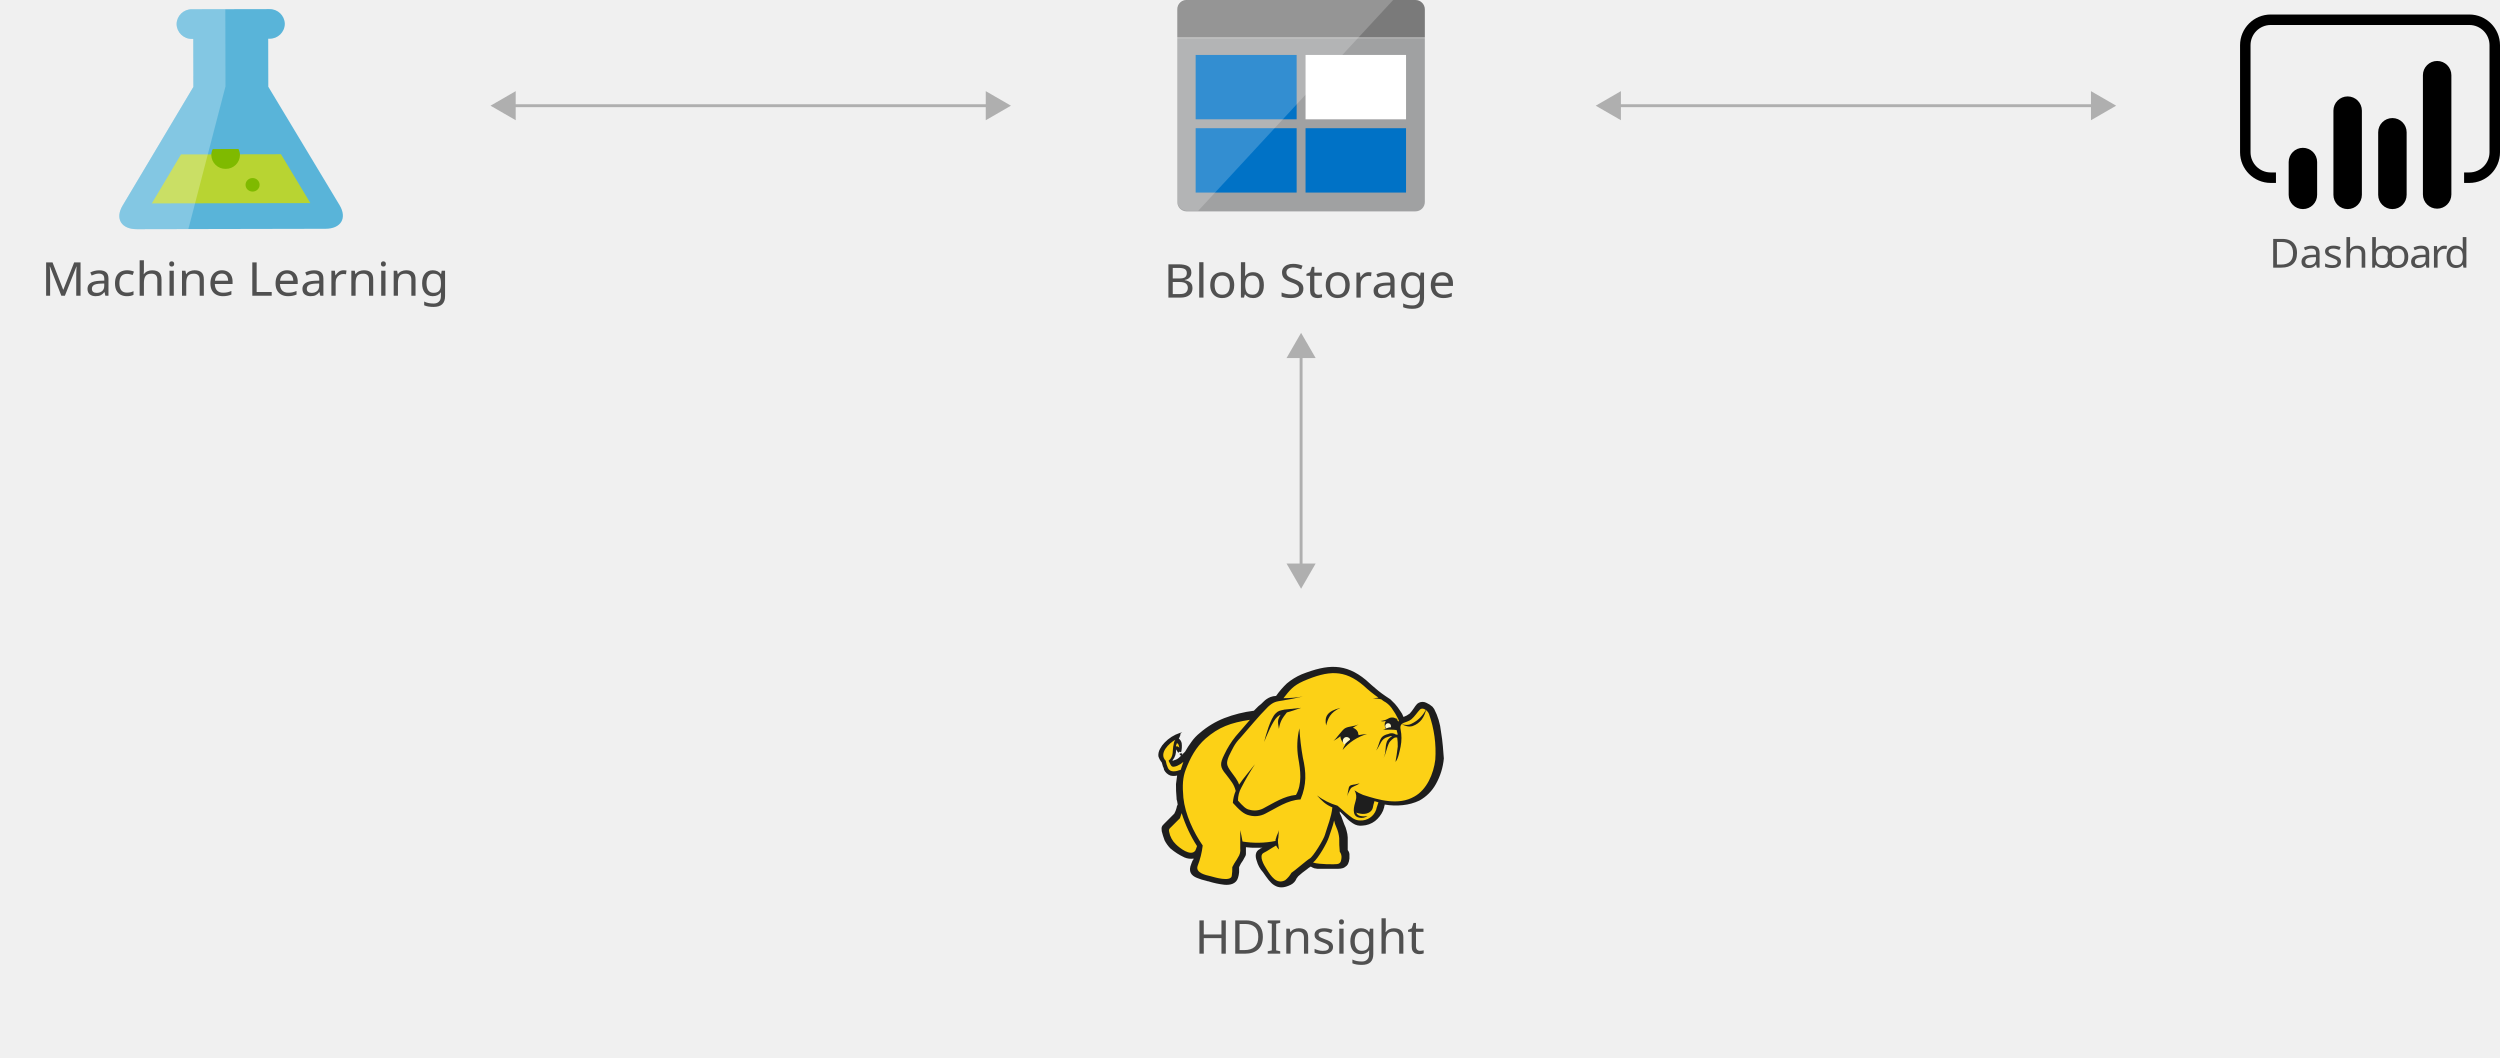
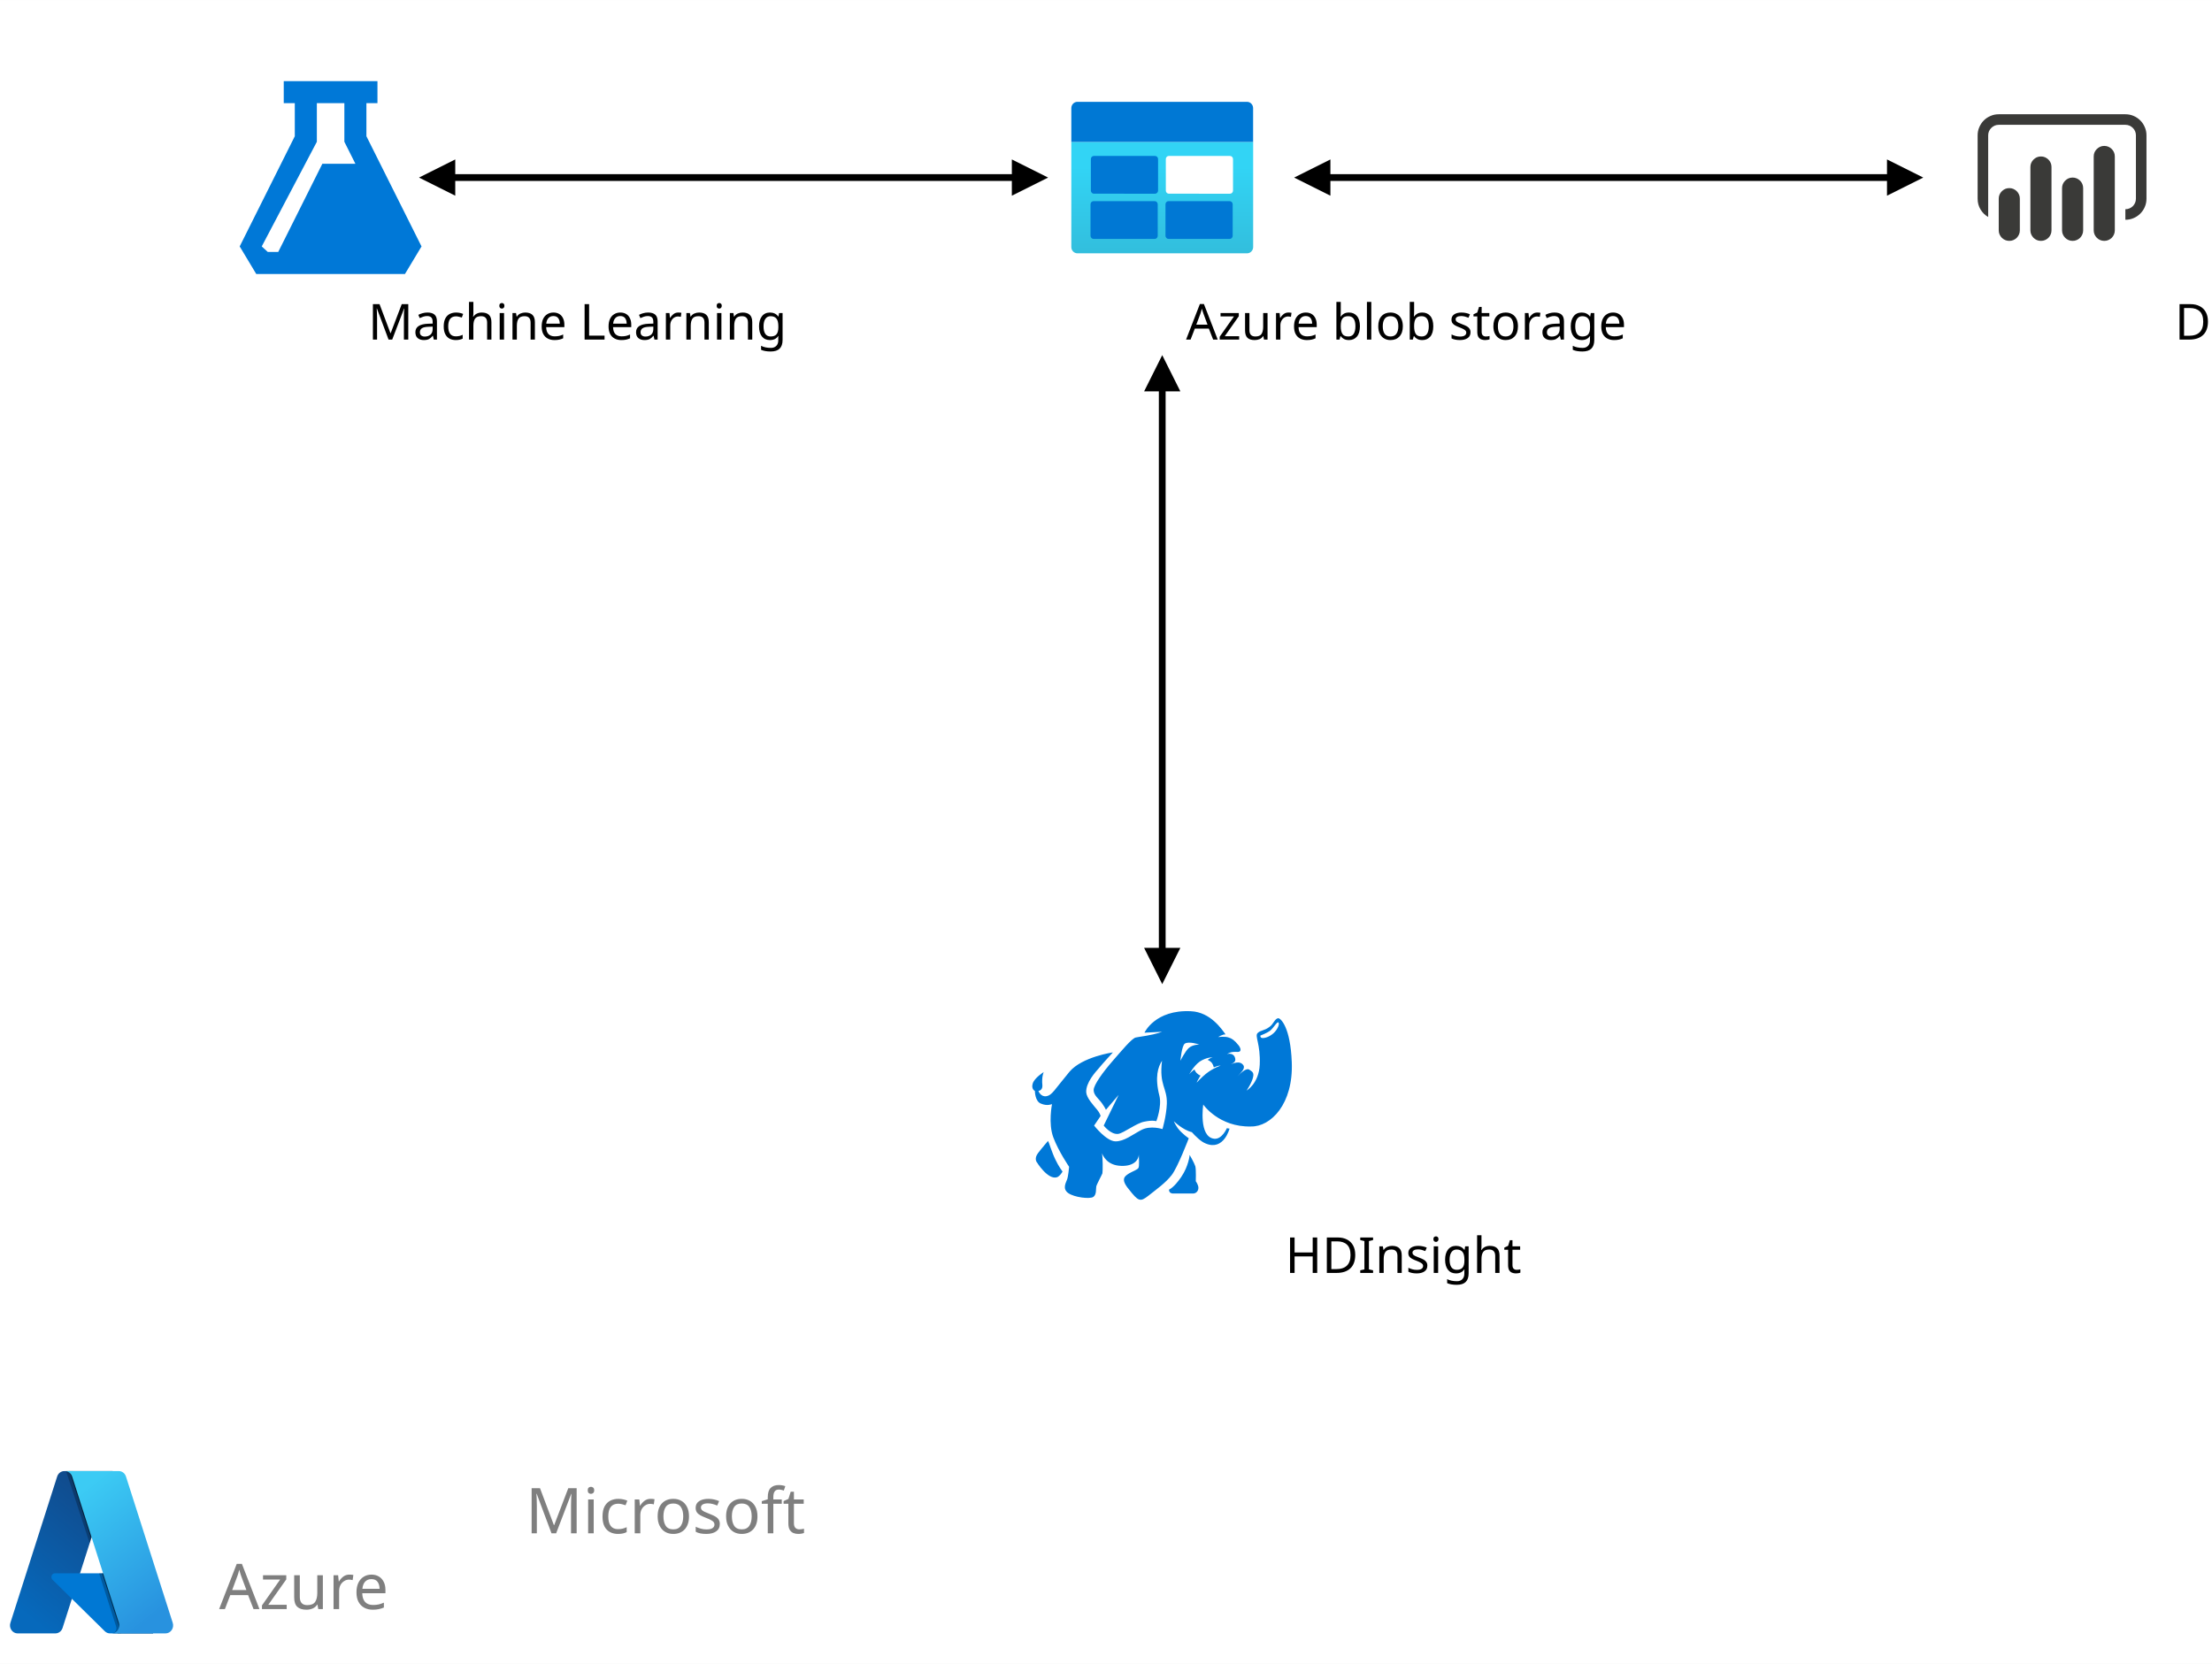
- <svg xmlns="http://www.w3.org/2000/svg" height="389.326" width="920.306" viewBox="0 0 920.306 389.326">
-   <text transform="translate(835.322 98.523) scale(1.036 1)" font-size="14.805" fill="#505050" font-family="SegoeUI, Segoe UI" style="isolation: isolate">Dashb<tspan x="41.279" y="0" letter-spacing="-0.013em">o</tspan>
-     <tspan x="49.758" y="0" letter-spacing="0em">a</tspan>
-     <tspan x="57.292" y="0" letter-spacing="-0.013em">r</tspan>
-     <tspan x="62.244" y="0">d</tspan>
-   </text>
-   <g>
-     <path d="M125,75.511,98.768,31.927,98.731,14.26H99.2a5.563,5.563,0,0,0,5.651-5.469A5.562,5.562,0,0,0,99.18,3.347l-28.521.059a5.563,5.563,0,0,0-5.651,5.469,5.563,5.563,0,0,0,5.674,5.445h.472l.037,17.665L45.14,75.677c-2.858,4.792-.5,8.7,5.23,8.691l69.436-.145C125.539,84.212,127.876,80.291,125,75.511Z" fill="#59b4d9" />
-     <polygon points="66.631 56.849 55.882 74.878 114.253 74.757 103.43 56.773 66.631 56.849" fill="#b8d432" />
-     <path d="M83.072,62.166a5.181,5.181,0,0,0,5.264-5.094,4.9,4.9,0,0,0-.542-2.223l-9.476.02a4.894,4.894,0,0,0-.533,2.225A5.183,5.183,0,0,0,83.072,62.166Z" fill="#7fba00" />
-     <ellipse cx="92.986" cy="68.025" rx="2.588" ry="2.494" transform="matrix(1, -0.002, 0.002, 1, -0.141, 0.194)" fill="#7fba00" />
-     <path d="M45.14,75.677,71.191,31.983l-.037-17.665h-.472a5.563,5.563,0,0,1-5.674-5.445,5.561,5.561,0,0,1,5.651-5.467l12.29-.026.059,28.439L69.34,84.329l-18.97.04C44.636,84.38,42.282,80.469,45.14,75.677Z" fill="#fff" opacity="0.25" style="isolation: isolate" />
+ <svg xmlns="http://www.w3.org/2000/svg" xmlns:ns1="http://schemas.microsoft.com/visio/2003/SVGExtensions/" xmlns:xlink="http://www.w3.org/1999/xlink" width="6.812in" height="5.125in" viewBox="0 0 490.5 369" xml:space="preserve" color-interpolation-filters="sRGB" class="st17">
+   <ns1:documentProperties ns1:langID="1033" ns1:viewMarkup="false">
+     <ns1:userDefs>
+       <ns1:ud ns1:nameU="msvNoAutoConnect" ns1:val="VT0(1):26" />
+       <ns1:ud ns1:nameU="msvWarnOnPersonalInfo" ns1:val="VT0(1):5" />
+     </ns1:userDefs>
+   </ns1:documentProperties>
+   <style type="text/css">
+ 	
+ 		.st1 {fill:#ffffff;stroke:none;stroke-width:0.25}
+ 		.st2 {fill:#0078d7;stroke:none;stroke-linecap:butt;stroke-width:0.25}
+ 		.st3 {fill:#3a3a38;stroke:none;stroke-linecap:butt;stroke-width:25.5}
+ 		.st4 {fill:none;stroke:none;stroke-width:0.25}
+ 		.st5 {fill:#000000;font-family:Segoe UI;font-size:0.917em}
+ 		.st6 {fill:url(#grad0-18);stroke:none;stroke-linecap:butt;stroke-width:0.75}
+ 		.st7 {fill:#0078d4;stroke:none;stroke-linecap:butt;stroke-width:0.75}
+ 		.st8 {fill:#ffffff;stroke:none;stroke-linecap:butt;stroke-width:0.75}
+ 		.st9 {marker-end:url(#mrkr4-50);marker-start:url(#mrkr4-48);stroke:#000000;stroke-linecap:round;stroke-linejoin:round;stroke-width:1.5}
+ 		.st10 {fill:#000000;fill-opacity:1;stroke:#000000;stroke-opacity:1;stroke-width:0.373}
+ 		.st11 {fill:url(#grad0-71);stroke:none;stroke-linecap:butt;stroke-width:0.75}
+ 		.st12 {fill:#000000;fill-opacity:0.5;stroke:none;stroke-linecap:butt;stroke-width:0.75}
+ 		.st13 {fill:#000000;fill-opacity:0.25;stroke:none;stroke-linecap:butt;stroke-width:0.75}
+ 		.st14 {fill:url(#grad0-87);stroke:none;stroke-linecap:butt;stroke-width:0.75}
+ 		.st15 {fill:#7f7f7f;font-family:Segoe UI Semibold;font-size:1.167em}
+ 		.st16 {font-size:1em}
+ 		.st17 {fill:none;fill-rule:evenodd;font-size:12px;overflow:visible;stroke-linecap:square;stroke-miterlimit:3}
+ 	
+ 	</style>
+   <defs id="Patterns_And_Gradients">
+     <linearGradient id="grad0-18" x1="0" y1="0" x2="1" y2="0" gradientTransform="rotate(-90 0.5 0.5)">
+       <stop offset="0" stop-color="#32bedd" stop-opacity="1" />
+       <stop offset="0.775" stop-color="#32d4f5" stop-opacity="1" />
+     </linearGradient>
+     <linearGradient id="grad0-71" x1="0" y1="0" x2="1" y2="0" gradientTransform="rotate(116.9596 0.5 0.5)">
+       <stop offset="0" stop-color="#114a8b" stop-opacity="1" />
+       <stop offset="1" stop-color="#0669bc" stop-opacity="1" />
+     </linearGradient>
+     <linearGradient id="grad0-87" x1="0" y1="0" x2="1" y2="0" gradientTransform="rotate(61.84908 0.5 0.5)">
+       <stop offset="0" stop-color="#3ccbf4" stop-opacity="1" />
+       <stop offset="1" stop-color="#2892df" stop-opacity="1" />
+     </linearGradient>
+   </defs>
+   <defs id="Markers">
+     <g id="lend4">
+       <path d="M 2 1 L 0 0 L 2 -1 L 2 1 " style="stroke:none" />
+     </g>
+     <marker id="mrkr4-48" class="st10" ns1:arrowType="4" ns1:arrowSize="2" ns1:setback="5.12" refX="5.12" orient="auto" markerUnits="strokeWidth" overflow="visible">
+       <use xlink:href="#lend4" transform="scale(2.68) " />
+     </marker>
+     <marker id="mrkr4-50" class="st10" ns1:arrowType="4" ns1:arrowSize="2" ns1:setback="5.36" refX="-5.36" orient="auto" markerUnits="strokeWidth" overflow="visible">
+       <use xlink:href="#lend4" transform="scale(-2.68,-2.68) " />
+     </marker>
+   </defs>
+   <g ns1:mID="12" ns1:index="1" ns1:groupContext="backgroundPage">
+     <ns1:userDefs>
+       <ns1:ud ns1:nameU="msvThemeOrder" ns1:val="VT0(0):26" />
+       <ns1:ud ns1:nameU="msvVisioCreated" ns1:prompt="" ns1:val="VT0(0):26" />
+     </ns1:userDefs>
+     <ns1:pageProperties width="6.812" height="5.125" ns1:drawingScale="1" ns1:pageScale="1" ns1:drawingUnits="19" ns1:shadowOffsetX="9" ns1:shadowOffsetY="-9" />
+     <g id="shape1000-1" ns1:mID="1000" ns1:groupContext="shape">
+       <ns1:userDefs>
+         <ns1:ud ns1:nameU="Background" ns1:val="VT0(0):26" />
+         <ns1:ud ns1:nameU="visVersion" ns1:val="VT0(15):26" />
+         <ns1:ud ns1:nameU="msvShapeCategories" ns1:prompt="" ns1:val="VT4(DoNotContain)" />
+         <ns1:ud ns1:nameU="msvVisioCreated" ns1:prompt="" ns1:val="VT0(0):26" />
+       </ns1:userDefs>
+       <rect x="0" y="0" width="490.5" height="369" class="st1" />
+     </g>
  </g>
-   <text transform="translate(15.244 108.862) scale(1.036 1)" font-size="17.174" fill="#505050" font-family="SegoeUI, Segoe UI">Machine Learning</text>
-   <text transform="translate(439.803 351.076) scale(1.036 1)" font-size="17.174" fill="#505050" font-family="SegoeUI, Segoe UI">HDInsight</text>
-   <g>
-     <line x1="478.962" y1="130.236" x2="478.962" y2="209.02" fill="none" stroke="#afafaf" stroke-miterlimit="10" stroke-width="1.074" />
-     <polygon points="473.606 131.803 478.962 122.527 484.319 131.803 473.606 131.803" fill="#afafaf" />
-     <polygon points="473.606 207.453 478.962 216.73 484.319 207.453 473.606 207.453" fill="#afafaf" />
+   <g ns1:mID="8" ns1:index="2" ns1:groupContext="foregroundPage">
+     <ns1:userDefs>
+       <ns1:ud ns1:nameU="msvThemeOrder" ns1:val="VT0(0):26" />
+       <ns1:ud ns1:nameU="visNavType" ns1:val="VT0(1):26" />
+     </ns1:userDefs>
+     <ns1:pageProperties ns1:drawingScale="1" ns1:pageScale="1" ns1:drawingUnits="19" ns1:shadowOffsetX="9" ns1:shadowOffsetY="-9" />
+     <g id="shape1016-3" ns1:mID="1016" ns1:groupContext="shape" transform="translate(53.15,-308.25)">
+       <ns1:userDefs>
+         <ns1:ud ns1:nameU="visNavOrder" ns1:val="VT0(5000):26" />
+       </ns1:userDefs>
+       <path d="M28.1 338.45 L28.1 331.12 L30.55 331.12 L30.55 326.24 L9.77 326.24 L9.77 331.12 L12.22 331.12 L12.22 338.45        L0 362.89 L3.67 369 L36.65 369 L40.32 362.89 L28.1 338.45 L28.1 338.45 ZM18.33 344.56 L8.55 364.11 L6.22        364.11 L4.89 362.89 L17.11 339.68 L17.11 331.12 L23.21 331.12 L23.21 339.68 L25.66 344.56 L18.33 344.56        L18.33 344.56 L18.33 344.56 Z" class="st2" />
+     </g>
+     <g id="group1061-5" transform="translate(438.53,-315.592)" ns1:mID="1061" ns1:groupContext="group">
+       <ns1:userDefs>
+         <ns1:ud ns1:nameU="visNavOrder" ns1:val="VT0(9000):26" />
+       </ns1:userDefs>
+       <g id="shape1062-6" ns1:mID="1062" ns1:groupContext="shape">
+         <path d="M14.04 350.28 C14.37 350.28 14.67 350.34 14.95 350.46 C15.23 350.58 15.48 350.76 15.7 350.97 C15.91 351.18         16.08 351.43 16.2 351.71 C16.32 351.99 16.38 352.29 16.38 352.62 L16.38 366.66 C16.38 366.99 16.32 367.29         16.2 367.57 C16.08 367.85 15.91 368.1 15.7 368.32 C15.48 368.53 15.23 368.7 14.95 368.82 C14.67 368.94         14.37 369 14.04 369 C13.71 369 13.41 368.94 13.13 368.82 C12.85 368.7 12.6 368.53 12.39 368.32 C12.18         368.1 12 367.85 11.88 367.57 C11.76 367.29 11.7 366.99 11.7 366.66 L11.7 352.62 C11.7 352.29 11.76 351.99         11.88 351.71 C12 351.43 12.18 351.18 12.39 350.97 C12.6 350.76 12.85 350.58 13.13 350.46 C13.41 350.34         13.71 350.28 14.04 350.28 ZM21.06 354.96 C21.39 354.96 21.69 355.02 21.97 355.14 C22.25 355.26 22.5         355.44 22.72 355.65 C22.93 355.86 23.1 356.11 23.22 356.39 C23.34 356.67 23.4 356.97 23.4 357.3 L23.4         366.66 C23.4 366.99 23.34 367.29 23.22 367.57 C23.1 367.85 22.93 368.1 22.72 368.32 C22.5 368.53 22.25         368.7 21.97 368.82 C21.69 368.94 21.39 369 21.06 369 C20.73 369 20.43 368.94 20.15 368.82 C19.87 368.7         19.62 368.53 19.41 368.32 C19.2 368.1 19.02 367.85 18.9 367.57 C18.78 367.29 18.72 366.99 18.72 366.66         L18.72 357.3 C18.72 356.97 18.78 356.67 18.9 356.39 C19.02 356.11 19.2 355.86 19.41 355.65 C19.62 355.44         19.87 355.26 20.15 355.14 C20.43 355.02 20.73 354.96 21.06 354.96 ZM7.02 357.3 C7.35 357.3 7.65 357.36         7.93 357.48 C8.21 357.6 8.46 357.78 8.68 357.99 C8.89 358.2 9.06 358.45 9.18 358.73 C9.3 359.01 9.36         359.31 9.36 359.64 L9.36 366.66 C9.36 366.99 9.3 367.29 9.18 367.57 C9.06 367.85 8.89 368.1 8.68 368.32         C8.46 368.53 8.21 368.7 7.93 368.82 C7.65 368.94 7.35 369 7.02 369 C6.69 369 6.39 368.94 6.11 368.82         C5.83 368.7 5.58 368.53 5.37 368.32 C5.16 368.1 4.98 367.85 4.86 367.57 C4.74 367.29 4.68 366.99 4.68         366.66 L4.68 359.64 C4.68 359.31 4.74 359.01 4.86 358.73 C4.98 358.45 5.16 358.2 5.37 357.99 C5.58 357.78         5.83 357.6 6.11 357.48 C6.39 357.36 6.69 357.3 7.02 357.3 ZM28.08 347.94 C28.41 347.94 28.71 348 28.99         348.12 C29.27 348.24 29.52 348.42 29.74 348.63 C29.95 348.84 30.12 349.09 30.24 349.37 C30.36 349.65         30.42 349.95 30.42 350.28 L30.42 366.66 C30.42 366.99 30.36 367.29 30.24 367.57 C30.12 367.85 29.95         368.1 29.74 368.32 C29.52 368.53 29.27 368.7 28.99 368.82 C28.71 368.94 28.41 369 28.08 369 C27.75 369         27.45 368.94 27.17 368.82 C26.89 368.7 26.64 368.53 26.43 368.32 C26.22 368.1 26.04 367.85 25.92 367.57         C25.8 367.29 25.74 366.99 25.74 366.66 L25.74 350.28 C25.74 349.95 25.8 349.65 25.92 349.37 C26.04 349.09         26.22 348.84 26.43 348.63 C26.64 348.42 26.89 348.24 27.17 348.12 C27.45 348 27.75 347.94 28.08 347.94         ZM32.76 340.92 C33.41 340.92 34.02 341.04 34.59 341.29 C35.15 341.53 35.64 341.86 36.07 342.29 C36.5         342.72 36.83 343.22 37.07 343.79 C37.32 344.35 37.44 344.95 37.44 345.6 L37.44 359.64 C37.44 360.29         37.32 360.9 37.07 361.47 C36.83 362.03 36.5 362.52 36.07 362.95 C35.64 363.38 35.15 363.71 34.59 363.95         C34.02 364.2 33.41 364.32 32.76 364.32 L32.76 361.98 C33.09 361.98 33.39 361.92 33.67 361.8 C33.95 361.68         34.2 361.51 34.42 361.3 C34.63 361.08 34.8 360.83 34.92 360.55 C35.04 360.27 35.1 359.97 35.1 359.64         L35.1 345.6 C35.1 345.27 35.04 344.97 34.92 344.69 C34.8 344.41 34.63 344.16 34.42 343.95 C34.2 343.74         33.95 343.56 33.67 343.44 C33.39 343.32 33.09 343.26 32.76 343.26 L4.68 343.26 C4.35 343.26 4.05 343.32         3.77 343.44 C3.49 343.56 3.24 343.74 3.03 343.95 C2.82 344.16 2.64 344.41 2.52 344.69 C2.4 344.97 2.34         345.27 2.34 345.6 L2.34 363.7 C1.63 363.3 1.07 362.74 0.64 362.03 C0.21 361.32 0 360.52 0 359.64 L0         345.6 C0 344.95 0.12 344.35 0.37 343.79 C0.61 343.22 0.94 342.72 1.37 342.29 C1.8 341.86 2.3 341.53         2.87 341.29 C3.43 341.04 4.03 340.92 4.68 340.92 L32.76 340.92 Z" class="st3" />
+       </g>
+     </g>
+     <g id="shape1073-8" ns1:mID="1073" ns1:groupContext="shape" transform="translate(18.055,-287)">
+       <ns1:userDefs>
+         <ns1:ud ns1:nameU="visNavOrder" ns1:val="VT0(15000):26" />
+       </ns1:userDefs>
+       <ns1:textBlock ns1:margins="rect(4,4,4,4)" />
+       <ns1:textRect cx="55.255" cy="359" width="110.52" height="20" />
+       <rect x="0" y="349" width="110.51" height="20" class="st4" />
+       <text x="12.07" y="362.3" class="st5" ns1:langID="1033">
+         <ns1:paragraph ns1:horizAlign="1" />
+         <ns1:tabList />Machine Learning</text>
+     </g>
+     <g id="shape1077-11" ns1:mID="1077" ns1:groupContext="shape" transform="translate(419.5,-287)">
+       <ns1:userDefs>
+         <ns1:ud ns1:nameU="visNavOrder" ns1:val="VT0(19000):26" />
+       </ns1:userDefs>
+       <ns1:textBlock ns1:margins="rect(4,4,4,4)" />
+       <ns1:textRect cx="37.75" cy="359" width="75.5" height="20" />
+       <rect x="0" y="349" width="75.5" height="20" class="st4" />
+       <text x="11.24" y="362.3" class="st5" ns1:langID="1033">
+         <ns1:paragraph ns1:horizAlign="1" />
+         <ns1:tabList />Dashboard</text>
+     </g>
+     <g id="group1088-14" transform="translate(237.56,-312.832)" ns1:mID="1088" ns1:groupContext="group">
+       <ns1:userDefs>
+         <ns1:ud ns1:nameU="visNavOrder" ns1:val="VT0(30000):26" />
+       </ns1:userDefs>
+       <g id="shape1089-15" ns1:mID="1089" ns1:groupContext="shape">
+         <ns1:userDefs>
+           <ns1:ud ns1:nameU="msvDisableCustomConnectionPoints" ns1:prompt="" ns1:val="VT0(1):5" />
+         </ns1:userDefs>
+         <path d="M0 344.3 L40.32 344.3 L40.32 367.6 A1.347 1.396 0 0 1 38.97 369 L1.35 369 A1.347 1.396 0 0 1 0 367.6         L0 344.3 Z" class="st6" />
+       </g>
+       <g id="shape1090-19" ns1:mID="1090" ns1:groupContext="shape" transform="translate(0,-24.696)">
+         <ns1:userDefs>
+           <ns1:ud ns1:nameU="msvDisableCustomConnectionPoints" ns1:prompt="" ns1:val="VT0(1):5" />
+         </ns1:userDefs>
+         <path d="M1.35 360.1 L38.97 360.1 A1.347 1.396 0 0 1 40.31 361.49 L40.31 369 L0 369 L0 361.49 A1.347 1.396         0 0 1 1.35 360.1 Z" class="st7" />
+       </g>
+       <g id="shape1091-21" ns1:mID="1091" ns1:groupContext="shape" transform="translate(4.33559,-13.2183)">
+         <ns1:userDefs>
+           <ns1:ud ns1:nameU="msvDisableCustomConnectionPoints" ns1:prompt="" ns1:val="VT0(1):5" />
+         </ns1:userDefs>
+         <path d="M0 368.3 a0.671 0.696 -180 0 0 0.671 0.696 L14.23 369 a0.671 0.696 -180 0 0 0.671 -0.696         L14.9 361.32 a0.671 0.696 -180 0 0 -0.671 -0.696 L0.67 360.62 a0.671 0.696 -180 0         0 -0.671 0.696 L0 368.3 Z" class="st7" />
+       </g>
+       <g id="shape1092-23" ns1:mID="1092" ns1:groupContext="shape" transform="translate(20.9569,-13.2183)">
+         <ns1:userDefs>
+           <ns1:ud ns1:nameU="msvDisableCustomConnectionPoints" ns1:prompt="" ns1:val="VT0(1):5" />
+         </ns1:userDefs>
+         <path d="M0 368.3 a0.671 0.696 -180 0 0 0.671 0.696 L14.23 369 a0.671 0.696 -180 0 0 0.671 -0.696         L14.9 361.32 a0.671 0.696 -180 0 0 -0.671 -0.696 L0.67 360.62 a0.671 0.696 -180 0         0 -0.671 0.696 L0 368.3 Z" class="st8" />
+       </g>
+       <g id="shape1093-25" ns1:mID="1093" ns1:groupContext="shape" transform="translate(4.25969,-3.19087)">
+         <ns1:userDefs>
+           <ns1:ud ns1:nameU="msvDisableCustomConnectionPoints" ns1:prompt="" ns1:val="VT0(1):5" />
+         </ns1:userDefs>
+         <path d="M0 368.3 a0.671 0.696 -180 0 0 0.671 0.696 L14.23 369 a0.671 0.696 -180 0 0 0.671 -0.696         L14.9 361.32 a0.671 0.696 -180 0 0 -0.671 -0.696 L0.67 360.62 a0.671 0.696 -180 0         0 -0.671 0.696 L0 368.3 Z" class="st7" />
+       </g>
+       <g id="shape1094-27" ns1:mID="1094" ns1:groupContext="shape" transform="translate(20.881,-3.19087)">
+         <ns1:userDefs>
+           <ns1:ud ns1:nameU="msvDisableCustomConnectionPoints" ns1:prompt="" ns1:val="VT0(1):5" />
+         </ns1:userDefs>
+         <path d="M0 368.3 a0.671 0.696 -180 0 0 0.671 0.696 L14.23 369 a0.671 0.696 -180 0 0 0.671 -0.696         L14.9 361.32 a0.671 0.696 -180 0 0 -0.671 -0.696 L0.67 360.62 a0.671 0.696 -180 0         0 -0.671 0.696 L0 368.3 Z" class="st7" />
+       </g>
+     </g>
+     <g id="group1116-29" transform="translate(228.612,-102.368)" ns1:mID="1116" ns1:groupContext="group">
+       <ns1:userDefs>
+         <ns1:ud ns1:nameU="visNavOrder" ns1:val="VT0(34000):26" />
+       </ns1:userDefs>
+       <g id="shape1117-30" ns1:mID="1117" ns1:groupContext="shape" transform="translate(30.5177,-1.9438)">
+         <path d="M5.93 362.97 C5.64 362.1 4.67 360.45 4.67 360.45 C4.67 360.45 4.47 362.88 2.82 365.31 C1.17 367.74 0.1 368.13         0.1 368.13 C0.1 368.13 0 368.9 0.87 369 C1.17 369 4.86 369 5.44 369 C6.12 369 6.61 368.42 6.61 367.74         C6.61 367.06 6.03 366.28 6.03 366.28 C6.03 366.28 6.12 363.75 5.93 362.97 Z" class="st2" />
+       </g>
+       <g id="shape1118-32" ns1:mID="1118" ns1:groupContext="shape" transform="translate(0.680331,-4.95669)">
+         <path d="M3.11 360.35 C3.11 360.35 3.11 360.35 3.11 360.35 C3.11 360.35 1.75 361.91 0.87 363.07 C-0 364.24 0.58 365.02         0.58 365.02 C0.58 365.02 3.01 369 5.05 368.42 C5.73 368.22 6.32 367.15 6.32 367.15 C6.32 367.15 5.44         365.99 4.76 364.53 C3.98 362.97 3.3 360.64 3.11 360.35 Z" class="st2" />
+       </g>
+       <g id="shape1119-34" ns1:mID="1119" ns1:groupContext="shape">
+         <path d="M57.83 337.9 C57.54 330.22 55.4 328.18 54.82 328.18 C54.04 328.28 53.75 329.54 52.87 330.12 C51.71 331 50.93         330.8 50.25 331.48 C49.57 332.16 50.93 333.91 50.73 338.48 C50.54 342.66 47.82 344.22 47.82 344.22 C47.82         344.22 49.08 342.37 49.28 341.11 C49.47 340.13 48.89 339.94 48.5 339.65 C47.72 338.97 46.17 340.72 45.78         341.11 C46.46 340.33 47.53 339.45 47.14 338.68 C46.36 337.41 44.71 338.29 44.32 338.39 C44.71 338.19         45.48 337.9 45.29 337.12 C45 335.76 43.64 336.05 43.44 336.15 C44.03 335.86 44.32 335.57 45.87 335.66         C46.75 335.66 46.55 334.79 45.97 334.11 C45.1 333.04 44.51 332.65 43.83 332.46 C43.06 332.16 41.5 332.36         41.5 332.36 C41.5 332.36 42.57 331.68 43.15 331.78 C42.37 330.71 39.85 326.82 35.47 326.63 C27.5 326.24         25.17 331.39 25.17 331.39 L29.06 331.19 C29.06 331.19 27.89 331.68 25.56 332.07 C23.71 332.36 23.81         332.36 23.23 332.46 C22.35 332.65 20.12 335.37 18.08 337.7 C16.04 340.04 13.9 342.95 13.9 344.12 C13.9         345.29 15.06 346.06 15.74 347.04 C16.43 348.01 16.62 348.49 16.62 348.49 L19.44 345.19 L16.13 351.99         C16.13 351.99 17.69 354.03 19.34 353.84 C20.6 353.64 23.42 351.41 25.17 351.12 C27.02 350.73 27.8 351.02         27.8 351.02 C27.8 351.02 29.06 347.72 28.48 345.38 C27.41 341.2 28.19 338.97 29.06 337.61 C28.38 343.15         30.23 343.54 30.13 347.13 C30.03 349.85 29.16 352.77 29.16 352.77 C29.16 352.77 26.53 351.89 24.49 352.96         C22.45 354.03 20.7 355.49 18.76 355.49 C16.72 355.49 14 351.99 14 351.99 L15.45 349.85 C15.45 349.85         15.26 349.17 14.68 348.49 C13.8 347.42 12.34 345.87 12.25 344.61 C12.15 342.47 14.29 340.13 15.06 339.26         C15.84 338.29 18.17 335.76 18.17 335.76 C18.17 335.76 11.37 336.73 8.55 340.04 C5.15 344.12 4.67 345.29         3.4 345.48 C2.14 345.67 1.65 344.31 1.65 344.31 C1.65 344.31 2.62 344.22 2.53 343.05 C2.33 341.2 2.82         340.13 2.82 340.13 C2.82 340.13 0.78 341.4 0.39 342.66 C-0 343.92 0.87 344.31 0.87 344.31 C0.87 344.31         0.87 346.65 2.24 347.13 C3.6 347.72 4.67 347.23 4.67 347.23 C4.67 347.23 3.79 351.51 4.96 354.62 C6.12         357.73 8.46 361.13 8.46 361.13 C8.46 361.13 8.26 363.46 7.97 364.04 C7.78 364.63 6.9 365.99 8.26 366.96         C9.62 367.93 13.02 368.32 13.8 367.83 C14.58 367.35 14.38 365.99 14.48 365.5 C14.58 365.02 15.65 363.07         15.84 362.59 C15.94 362 15.94 359.09 15.74 358.11 C15.94 358.6 16.81 360.84 20.02 360.93 C22.94 361.03         23.91 359.48 23.91 358.41 C23.91 358.89 24.1 361.03 23.81 361.42 C23.52 361.81 22.65 362.1 21.77 362.59         C20.9 363.17 19.73 363.75 21.67 366.08 C23.81 368.81 24.2 369 26.05 367.54 C27.89 366.08 29.84 364.72         31.2 362.97 C32.56 361.22 34.99 354.81 34.99 354.81 C34.99 354.81 33.53 353.84 32.56 352.57 C31.88 351.6         31.68 351.02 31.68 351.02 C31.68 351.02 33.63 352.96 35.67 353.45 C36.45 354.32 37.71 355.59 38.78 355.98         C42.76 357.63 44.03 352.67 44.03 352.67 L43.44 352.57 C43.44 352.57 42.37 355.1 40.63 354.91 C37.13         354.52 38.2 347.33 38.2 347.33 C38.2 347.33 41.69 352.38 48.79 352.19 C53.16 352.28 58.22 347.23 57.83         337.9 ZM33.14 337.61 C33.14 337.61 33.43 334.3 34.11 333.82 C34.99 333.23 37.32 334.01 37.32 334.01         C37.32 334.01 35.86 334.01 34.99 334.79 C34.21 335.47 33.14 337.61 33.14 337.61 ZM38.78 340.52 C37.71         341.4 36.74 342.47 36.74 342.47 C36.74 342.47 36.93 341.98 37.13 341.69 C37.32 341.3 37.61 340.91 37.61         340.91 C37.61 340.91 37.22 340.81 36.74 340.33 C36.45 340.04 36.35 339.75 36.25 339.55 C36.25 339.55         36.06 339.65 35.77 339.94 C35.47 340.13 35.09 340.62 35.09 340.62 C35.09 340.62 36.06 338.77 37.42 337.8         C38.88 336.83 40.33 336.83 40.33 336.83 C40.33 336.83 40.14 336.83 39.65 337.12 C39.17 337.41 39.17         337.41 39.17 337.41 C39.17 337.41 39.65 337.61 40.04 338 C40.43 338.48 40.53 339.07 40.53 339.07 C40.53         339.07 40.63 339.07 41.11 338.87 C41.6 338.68 42.08 338.68 42.08 338.68 C42.08 338.68 40.33 339.26 38.78         340.52 ZM53.45 331.78 C52.29 332.65 51.02 332.75 50.93 332.36 C50.73 331.97 51.02 331.97 51.02 331.97         C51.02 331.97 52.29 331.48 52.97 331 C53.84 330.32 54.62 328.76 54.91 329.15 C55.2 329.64 54.43 331.1         53.45 331.78 Z" class="st2" />
+       </g>
+     </g>
+     <g id="shape1121-36" ns1:mID="1121" ns1:groupContext="shape" transform="translate(202.465,-287)">
+       <ns1:userDefs>
+         <ns1:ud ns1:nameU="visNavOrder" ns1:val="VT0(36000):26" />
+       </ns1:userDefs>
+       <ns1:textBlock ns1:margins="rect(4,4,4,4)" />
+       <ns1:textRect cx="55.255" cy="359" width="110.52" height="20" />
+       <rect x="0" y="349" width="110.51" height="20" class="st4" />
+       <text x="9.04" y="362.3" class="st5" ns1:langID="1033">
+         <ns1:paragraph ns1:horizAlign="1" />
+         <ns1:tabList />Azure blob storage</text>
+     </g>
+     <g id="shape1122-39" ns1:mID="1122" ns1:groupContext="shape" transform="translate(219.97,-80)">
+       <ns1:userDefs>
+         <ns1:ud ns1:nameU="visNavOrder" ns1:val="VT0(37000):26" />
+       </ns1:userDefs>
+       <ns1:textBlock ns1:margins="rect(4,4,4,4)" />
+       <ns1:textRect cx="37.75" cy="359" width="75.5" height="20" />
+       <rect x="0" y="349" width="75.5" height="20" class="st4" />
+       <text x="13.53" y="362.3" class="st5" ns1:langID="1033">
+         <ns1:paragraph ns1:horizAlign="1" />
+         <ns1:tabList />HDInsight</text>
+     </g>
+     <g id="shape1129-42" ns1:mID="1129" ns1:groupContext="shape" transform="translate(92.9114,-329.632)">
+       <ns1:userDefs>
+         <ns1:ud ns1:nameU="visNavOrder" ns1:val="VT0(44000):26" />
+       </ns1:userDefs>
+       <path d="M7.68 369 L8.04 369 L131.46 369" class="st9" />
+     </g>
+     <g id="shape1135-51" ns1:mID="1135" ns1:groupContext="shape" transform="translate(286.97,-329.632)">
+       <ns1:userDefs>
+         <ns1:ud ns1:nameU="visNavOrder" ns1:val="VT0(50000):26" />
+       </ns1:userDefs>
+       <path d="M7.68 369 L8.04 369 L131.46 369" class="st9" />
+     </g>
+     <g id="shape1136-58" ns1:mID="1136" ns1:groupContext="shape" transform="translate(-111.28,218.25) rotate(-90)">
+       <ns1:userDefs>
+         <ns1:ud ns1:nameU="visNavOrder" ns1:val="VT0(51000):26" />
+       </ns1:userDefs>
+       <path d="M7.68 369 L8.04 369 L131.46 369" class="st9" />
+     </g>
+     <g id="group1137-65" transform="translate(2.305,-2.25)" ns1:mID="1137" ns1:groupContext="group">
+       <ns1:userDefs>
+         <ns1:ud ns1:nameU="visNavOrder" ns1:val="VT0(52000):26" />
+       </ns1:userDefs>
+       <g id="group1138-66" transform="translate(0,-4.5)" ns1:mID="1138" ns1:groupContext="group">
+         <ns1:userDefs>
+           <ns1:ud ns1:nameU="msvDisableCustomConnectionPoints" ns1:prompt="" ns1:val="VT4(True)" />
+         </ns1:userDefs>
+         <g id="group1139-67" ns1:mID="1139" ns1:groupContext="group">
+           <g id="shape1140-68" ns1:mID="1140" ns1:groupContext="shape">
+             <path d="M11.96 333 L22.69 333 L11.57 367.79 A1.68 1.774 0 0 1 9.98 369 L1.59 369 A1.679 1.773 0           0 1 0 366.66 L10.37 334.21 A1.677 1.771 0 0 1 11.96 333 Z" class="st11" />
+           </g>
+           <g id="shape1141-72" ns1:mID="1141" ns1:groupContext="shape" transform="translate(9.14148,0)">
+             <path d="M17.63 355.67 L0.73 355.67 a0.782 0.826 -180 0 0 -0.534 1.428 L11.79 368.52 A1.68 1.774           -180 0 0 12.93 369 L22.51 369 L17.63 355.67 Z" class="st7" />
+           </g>
+           <g id="group1142-74" transform="translate(12.9538,0)" ns1:mID="1142" ns1:groupContext="group">
+             <g id="shape1143-75" ns1:mID="1143" ns1:groupContext="shape" transform="translate(7.38139,0)">
+               <path d="M3.43 369 L11.31 369 L6.43 355.67 L0 355.67 L3.72 367.29 A1.698 1.793 0 0 1 3.43 369 Z" class="st12" />
+             </g>
+             <g id="shape1144-77" ns1:mID="1144" ns1:groupContext="shape" transform="translate(9.29257E-14,-20.9906)">
+               <path d="M4.94 369 L9.73 353.99 L0 353.99 A1.7 1.796 0 0 1 0.33 354.59 L4.94 369 Z" class="st12" />
+             </g>
+           </g>
+           <g id="group1145-79" transform="translate(12.3462,0)" ns1:mID="1145" ns1:groupContext="group">
+             <g id="shape1146-80" ns1:mID="1146" ns1:groupContext="shape" transform="translate(0,-20.0024)">
+               <path d="M0 353 L5.23 369 L5.95 366.72 L1.58 353 L0 353 Z" class="st13" />
+             </g>
+             <g id="shape1147-82" ns1:mID="1147" ns1:groupContext="shape" transform="translate(7.32219,0)">
+               <path d="M2.59 369 L4.85 369 A2.319 2.449 -180 0 0 4.98 367.07 L1.33 355.67 L0 355.67 L3.79 367.5            A1.075 1.135 0 0 1 2.77 369 L2.59 369 Z" class="st13" />
+             </g>
+           </g>
+           <g id="shape1148-84" ns1:mID="1148" ns1:groupContext="shape" transform="translate(12.088,0)">
+             <path d="M13.54 334.21 A1.677 1.771 -180 0 0 11.95 333 L0 333 A1.705 1.8 0 0 1 1.61 334.22 L11.97           366.63 A1.704 1.799 0 0 1 10.35 369 L22.32 369 A1.679 1.773 -180 0 0 23.91 366.66 L13.54           334.21 Z" class="st14" />
+           </g>
+         </g>
+       </g>
+       <g id="shape1149-88" ns1:mID="1149" ns1:groupContext="shape" transform="translate(28.6277,0)">
+         <ns1:textBlock ns1:margins="rect(4,4,4,4)" />
+         <ns1:textRect cx="36" cy="346.5" width="72" height="45" />
+         <rect x="0" y="324" width="72" height="45" class="st4" />
+         <text x="5.5" y="342.3" class="st15" ns1:langID="1033">
+           <ns1:paragraph ns1:horizAlign="1" />
+           <ns1:tabList />Microsoft<ns1:newlineChar />
+           <tspan x="17.66" dy="1.2em" class="st16">Azure</tspan>
+         </text>
+       </g>
+     </g>
  </g>
-   <g>
-     <polygon points="462.422 263.302 455.094 264.558 448.604 267.49 442.951 271.049 437.507 277.539 434.576 280.68 431.645 281.727 430.807 279.842 432.273 277.958 432.482 275.236 433.529 275.236 434.366 276.074 434.157 273.352 433.11 272.514 433.11 271.468 430.598 272.933 428.085 275.655 427.666 278.168 428.713 280.261 429.551 283.611 431.435 284.449 433.529 284.449 435.413 283.192 434.157 289.683 435.413 296.801 433.948 300.151 429.551 304.967 430.179 308.108 432.482 311.457 436.46 314.179 438.763 314.598 441.066 314.598 439.601 320.879 445.044 323.182 451.953 324.02 454.257 322.345 454.466 318.367 457.188 313.97 457.397 310.411 463.678 311.039 469.541 310.411 463.678 313.97 464.725 318.157 468.284 324.02 472.053 325.485 474.775 324.438 476.031 321.926 482.103 317.32 483.359 318.367 492.781 318.785 494.665 317.11 494.874 314.389 494.246 313.342 493.828 306.014 490.687 299.733 491.106 296.801 492.99 297.848 498.434 302.873 500.946 303.083 503.877 301.826 506.809 299.733 508.274 294.917 516.649 295.545 521.883 293.452 526.071 289.683 529.002 284.03 529.839 277.33 529.211 269.793 527.536 262.883 525.861 260.58 523.558 259.952 519.58 264.349 516.021 265.605 512.88 260.371 509.74 257.44 507.855 256.393 501.156 250.531 495.503 247.599 490.059 247.181 483.568 248.228 477.915 250.321 474.147 253.462 471.006 257.23 467.866 258.068 462.422 263.302" fill="#fcd116" />
-     <polygon points="434.157 277.539 434.994 278.586 435.204 277.33 434.576 277.33 434.157 277.539" fill="#1e1e1e" />
-     <path d="M530.467,269.374A23.214,23.214,0,0,0,527.955,261c-.209-.209-.419-.628-.628-.837a8.646,8.646,0,0,0-2.3-1.466,3.106,3.106,0,0,0-2.722,0c-.209.209-.419.209-.628.419a11.613,11.613,0,0,0-1.256,1.675,14.762,14.762,0,0,1-1.466,1.884,8.125,8.125,0,0,1-2.3,1.256,8.125,8.125,0,0,0-1.256-2.3,19.642,19.642,0,0,0-1.884-2.512l-1.675-1.675-1.884-1.256a46.607,46.607,0,0,1-5.025-3.978c-.628-.628-1.466-1.256-2.094-1.884-3.769-3.141-7.328-4.606-11.1-4.816s-7.747.837-12.562,2.722a22.07,22.07,0,0,0-5.444,3.35,30.049,30.049,0,0,0-3.978,4.606,6.194,6.194,0,0,0-2.094.419,7.43,7.43,0,0,0-2.512,1.675,13.546,13.546,0,0,1-1.884,1.675h0l-1.675,1.675a45.868,45.868,0,0,0-10.887,2.722,31.367,31.367,0,0,0-9,5.444,15.741,15.741,0,0,0-3.141,3.35,34.1,34.1,0,0,0-2.3,3.559l-1.884,1.884a4.344,4.344,0,0,1-2.094,1.256h0a1.62,1.62,0,0,1-.628.209v-.209a5.369,5.369,0,0,0,1.256-3.978c.209.209.209.419.419.628s.209.419.419.628l.419-.419.628.209a8.78,8.78,0,0,0,.209-3.35,2.877,2.877,0,0,0-1.047-1.675c0-.209.209-.209.209-.419a3.026,3.026,0,0,0,.419-1.466l-.419-.209h0l.419.209.628-.419-.837.209a13.6,13.6,0,0,0-5.653,3.559,9.3,9.3,0,0,0-1.675,2.3,4.672,4.672,0,0,0-.628,2.722,6.289,6.289,0,0,0,1.256,2.3,13.343,13.343,0,0,0,.419,1.466,2.976,2.976,0,0,1,.419,1.256,4.35,4.35,0,0,0,2.3,2.094,5.1,5.1,0,0,0,2.512,0c-.209,1.047-.209,2.094-.419,3.141a43.826,43.826,0,0,0,.209,5.025,2.656,2.656,0,0,0,.209,1.256c0,.419.209.837.209,1.256a2.976,2.976,0,0,0-.419,1.256,8.75,8.75,0,0,1-.837,2.094L430.6,301.2l-1.466,1.466-.419.419c-1.047,1.047-1.256,1.256-1.047,2.931a29.817,29.817,0,0,0,1.047,3.35,12.725,12.725,0,0,0,2.094,2.931,22.36,22.36,0,0,0,5.234,3.35,6.211,6.211,0,0,0,3.35.419c0,.209,0,.419-.209.419a10.208,10.208,0,0,0-.628,1.466c-1.256,2.931,0,4.4,2.094,5.234a20.58,20.58,0,0,0,3.35,1.047c.209,0,.419.209.837.209a31.291,31.291,0,0,0,5.862,1.256c2.3.209,4.4-.419,5.025-2.512a9.214,9.214,0,0,0,.419-2.094V319.2a11.211,11.211,0,0,1,1.466-2.512c0-.209.209-.209.209-.419.419-.837.837-1.256.837-1.884v-2.512a25.338,25.338,0,0,0,3.978.209h2.094c-.209,0-.419.209-.628.209a.205.205,0,0,0-.209.209c-1.884.837-1.884,2.722-1.256,4.4a9.958,9.958,0,0,0,2.3,4.187c1.466,2.094,2.722,3.978,4.187,4.816,1.675,1.047,3.559,1.047,6.072-.209a4.35,4.35,0,0,0,2.094-2.3c.209-.209.419-.628.628-.837a31.334,31.334,0,0,1,3.141-2.512,8.864,8.864,0,0,1,1.466-1.047,6.97,6.97,0,0,0,1.256.628,7.851,7.851,0,0,0,2.3.209h5.444c1.466,0,2.722,0,3.559-.628,1.047-.628,1.466-1.466,1.675-3.141v-1.675a2.783,2.783,0,0,0-.628-1.466v-4.606a10.509,10.509,0,0,0-.419-2.512,10.205,10.205,0,0,0-.837-2.3c-.209-.628-.419-1.047-.628-1.675l-.419.209h0l.419-.209h0a12.807,12.807,0,0,0-1.047-2.512v-.628l.837.837,1.256,1.256a14.416,14.416,0,0,0,2.722,2.3,5.053,5.053,0,0,0,3.559.837,8.3,8.3,0,0,0,4.606-1.675,10.233,10.233,0,0,0,2.931-3.769c.209-.419.209-.837.419-1.256,0-.419.209-.628.209-1.047a23.974,23.974,0,0,0,6.7.209,18.567,18.567,0,0,0,6.072-1.675,15.4,15.4,0,0,0,6.072-6.072h0a23.666,23.666,0,0,0,2.931-9.422C531.3,276.7,531.1,272.933,530.467,269.374Zm-31.406,25.334c-.628,2.094-1.675,5.653,1.256,6.281a3.729,3.729,0,0,0,3.141-.628,5.9,5.9,0,0,1-2.722,0,1.836,1.836,0,0,1-1.466-1.256c.209.209.628.209,1.466.419,2.094.419,4.187-.419,4.606-2.094a21.646,21.646,0,0,1,.628-2.512,13.343,13.343,0,0,0,1.466.419c-.209.837-.628,1.675-.837,2.722a5.92,5.92,0,0,1-5.862,3.978c-2.3,0-3.559-1.466-5.234-2.722-1.047-.837-2.094-1.884-3.141-2.722a23.162,23.162,0,0,1-7.537-3.769c1.884,2.094,3.141,3.35,5.653,4.4-.419,3.769-1.675,6.49-2.722,10.05-.419,1.675-4.4,8.165-5.653,8.794-.837.419-5.653,4.606-6.7,5.234a9.4,9.4,0,0,1-2.3,2.722c-3.141,1.675-5.234-1.466-6.909-4.187-.837-1.256-2.931-4.816-1.047-5.862,1.675-.837,2.722-1.675,4.606-2.722a6.362,6.362,0,0,0,1.047,1.466c0-.628-.209-1.047-.209-1.675a5.976,5.976,0,0,1,0-2.722c0-.837.209-1.884.209-2.722-.209,1.047-.837,1.884-1.047,2.931a1.887,1.887,0,0,0-.209,1.047,33.829,33.829,0,0,1-12.143.209c-.209-1.466-.628-3.141-.837-4.187v6.7a4.766,4.766,0,0,1-.837,3.35c-.628,1.256-1.047,1.466-2.094,3.559a18.01,18.01,0,0,1-.209,3.35c-.628,2.094-6.281.419-7.747,0-1.884-.419-5.653-1.256-4.816-3.769a30.368,30.368,0,0,0,1.884-7.537c-3.35-4.816-6.49-11.515-7.119-17.587-.419-4.606-.209-7.537.837-10.259,1.675-4.4,3.769-8.375,7.328-11.515,4.816-4.187,9.212-5.862,16.331-6.909-1.675,1.884-3.35,3.978-5.234,6.072a32.443,32.443,0,0,0-4.187,6.7c-1.675,3.35-1.675,4.606.628,7.328,1.884,2.512,2.931,3.559,3.559,6.072a13.56,13.56,0,0,0-1.047,4.4c2.3,2.512,3.978,4.187,6.072,4.606a8.109,8.109,0,0,0,5.862-.628c4.187-2.094,8.165-5.025,12.981-5.234,2.3-5.444,2.094-10.05.837-15.493a92.73,92.73,0,0,1-1.256-10.678,27.293,27.293,0,0,0-.419,10.887c.837,4.606,1.466,9.631-.837,13.609-4.4.419-8.165,2.931-12.143,5.025a6.914,6.914,0,0,1-5.025.419c-1.256-.209-2.3-1.256-4.187-3.35a9.726,9.726,0,0,1,1.256-4.816A91.3,91.3,0,0,1,462,281.308c-2.094,2.722-4.187,5.025-5.862,7.537-.628-1.884-1.675-2.931-3.141-5.025s-1.675-2.931-.628-5.444c1.256-2.512,2.094-4.606,4.187-6.7,3.35-3.769,6.49-7.747,10.259-11.515,2.094-1.884,2.931-1.884,5.444-2.3s4.816-.837,7.328-1.466a42.741,42.741,0,0,1-7.119.628h0c2.3-2.931,3.559-4.606,7.328-6.281,9.212-3.978,15.075-4.4,22.193,1.675a50.126,50.126,0,0,0,5.444,4.4,9.214,9.214,0,0,0-2.094.419,7.982,7.982,0,0,1,3.141.209c.209.209.628.419.837.628a8.524,8.524,0,0,1,2.931,2.512,27.723,27.723,0,0,1,2.512,4.187c-.419-.209-.837-.209-1.256-.419a1.259,1.259,0,0,0-.837-.209,2.518,2.518,0,0,0-1.675.419h0a6.822,6.822,0,0,1-2.722.837,2.312,2.312,0,0,0,1.675,0h.209c-.209.209-.209.628-.419,1.047a3.563,3.563,0,0,0,.209,1.466h0c0,.209.209.209.209.419-.419.209-.628.209-1.047.419a20.178,20.178,0,0,1,5.025,0c.209.628.209,1.047.419,1.675h-.628a2.864,2.864,0,0,0-2.931-.209c-3.559.837-2.722,2.931-4.4,6.072,1.675-2.094,1.675-4.4,4.4-5.025.628-.209,1.047-.419,1.466-.209a4.108,4.108,0,0,0-1.884,1.884c-.837,2.3-.209,3.978-1.256,6.072,1.047-1.884,1.047-3.559,2.094-5.653.419-.628,1.675-1.884,2.3-1.884h.628a20.383,20.383,0,0,1,.209,3.35c-.209,1.884-.628,4.606-.837,5.653,1.047-1.256,1.466-3.769,1.884-5.653a15.85,15.85,0,0,0,0-6.281c-.628-2.931,2.3-2.3,3.978-3.769,1.256-1.047,2.094-2.512,3.141-3.559s2.931.419,3.35,1.675a41.679,41.679,0,0,1,2.3,16.75c-.628,5.234-3.141,11.1-7.747,13.609-5.862,3.35-12.981,1.256-18.843-.628a14.956,14.956,0,0,1-3.141-1.675A4.7,4.7,0,0,1,499.062,294.708Zm-5.234,21.146c-.209,2.094-.837,2.3-2.931,2.3a43.763,43.763,0,0,1-5.234-.209,11.374,11.374,0,0,1-2.3-.419c1.884-1.466,5.234-7.328,5.862-9.422s1.466-3.978,1.884-6.072a11.8,11.8,0,0,0,.837,2.512,12.391,12.391,0,0,1,1.047,3.978,40.343,40.343,0,0,0,.209,5.025A3.24,3.24,0,0,1,493.828,315.854Zm-61.136-43.549a3.341,3.341,0,0,0-.628,1.675c-.628,2.3.209,4.4-1.884,6.072,1.047,1.884.837,2.722,3.141,1.884a8.646,8.646,0,0,0,2.3-1.466c-.209.837-.628,1.675-.837,2.512,0,.209,0,.209-.209.419-1.675.628-3.769,1.047-4.606-.628a10.365,10.365,0,0,1-.837-2.722C426.41,277.33,430.388,273.561,432.691,272.305Zm.209,2.512a1.259,1.259,0,0,1,.209-.837c0-.209,0-.209.209-.419.628.419.628.837.837,1.675C433.738,274.818,433.319,274.608,432.9,274.818Zm2.094,24.5a49.484,49.484,0,0,0,5.653,12.143h0a14.426,14.426,0,0,1-.628,1.675c-1.675,2.3-5.862-1.047-7.119-2.3a8.469,8.469,0,0,1-2.512-4.606c-.209-1.047,0-1.047.837-1.884l3.141-3.141Zm79.77-34.546c0,.209.209.419.209.628l-.209.209c-.209-.209-.419-.628-.628-.837Zm-77.886,12.772Zm-3.35-5.025Zm-5.234,7.956Zm29.312,30.777Zm51.086-15.493Zm18.843-7.119Z" fill="#1e1e1e" />
-     <path d="M520,267.28c2.931-1.047,4.4-3.35,5.025-6.281a11.453,11.453,0,0,1-5.444,5.444c-1.256.628-2.094.419-3.559.209C517.486,267.28,518.533,267.7,520,267.28Z" fill="#1e1e1e" />
-     <path d="M503.249,270.211a21.774,21.774,0,0,0-3.141.419c0-.419-.209-.628-.209-1.047a2.972,2.972,0,0,0-1.884-1.675c.628-.419,1.466-.837,2.094-1.256-1.675.837-3.559.628-5.025,1.466-1.256.837-2.931,3.559-4.187,4.606a17.465,17.465,0,0,0,2.512-1.675,3.882,3.882,0,0,0,.419,1.466,3.3,3.3,0,0,0,1.466,1.466,6.549,6.549,0,0,0-1.047,2.094A18.293,18.293,0,0,1,503.249,270.211Z" fill="#1e1e1e" />
-     <path d="M488.175,267.071c.628-2.512,1.466-4.816,5.234-6.49C488.384,261.837,487.546,263.93,488.175,267.071Z" fill="#1e1e1e" />
-     <path d="M496.34,290.939c-.209.628-.209,1.675-.419,2.3a9.062,9.062,0,0,1,1.047-2.512c.419-.837.628-.837,1.466-1.256a19.455,19.455,0,0,0,2.094-1.047c-.628,0-1.675.419-2.3.419C496.759,289.055,496.549,289.474,496.34,290.939Z" fill="#1e1e1e" />
-     <path d="M469.541,262.674c-1.884,1.884-3.559,7.956-4.187,10.469.837-2.094,3.141-7.747,4.816-9.212a4.38,4.38,0,0,1,1.256-.837c-1.256,2.094-1.047,2.512-.628,5.234.419-2.722,1.256-3.978,2.931-6.072,1.675-.419,3.35-1.047,5.234-1.675-2.094.209-3.978.419-6.072.628C471.006,261.627,470.587,261.627,469.541,262.674Z" fill="#1e1e1e" />
-     <path d="M494.456,273.352a1.4,1.4,0,0,1,2.512-1.256v.209a13.546,13.546,0,0,0-1.884,1.675.669.669,0,0,1-.628-.628" fill="#fffacb" />
-     <path d="M509.949,267.28a1.047,1.047,0,1,1,2.094,0v.419a4.928,4.928,0,0,0-1.675.419c-.209,0-.419-.419-.419-.837" fill="#fffacb" />
-   </g>
-   <text transform="translate(428.383 109.56) scale(1.036 1)" font-size="17.174" fill="#505050" font-family="SegoeUI, Segoe UI">Blob Storage</text>
-   <g>
-     <path d="M433.4,74.35a3.426,3.426,0,0,0,3.28,3.462h84.373a3.46,3.46,0,0,0,3.462-3.462V14.032H433.4Z" fill="#a0a1a2" />
-     <path d="M521.058,0H436.685a3.426,3.426,0,0,0-3.28,3.462V13.85H524.52V3.462A3.46,3.46,0,0,0,521.058,0" fill="#7a7a7a" />
-     <rect x="440.147" y="20.228" width="37.175" height="23.69" fill="#0072c6" />
-     <rect x="440.147" y="47.198" width="37.175" height="23.69" fill="#0072c6" />
-     <rect x="480.602" y="20.228" width="36.993" height="23.69" fill="#fff" />
-     <rect x="480.602" y="47.198" width="36.993" height="23.69" fill="#0072c6" />
-     <path d="M437.049,0A3.655,3.655,0,0,0,433.4,3.645V73.986a3.655,3.655,0,0,0,3.645,3.645h4.009L512.857,0Z" fill="#fff" opacity="0.2" style="isolation: isolate" />
-   </g>
-   <g>
-     <line x1="595.128" y1="38.907" x2="771.295" y2="38.907" fill="none" stroke="#afafaf" stroke-miterlimit="10" stroke-width="1.074" />
-     <polygon points="596.696 44.263 587.419 38.907 596.696 33.55 596.696 44.263" fill="#afafaf" />
-     <polygon points="769.728 44.263 779.004 38.907 769.728 33.55 769.728 44.263" fill="#afafaf" />
-   </g>
-   <g>
-     <line x1="188.276" y1="38.907" x2="364.443" y2="38.907" fill="none" stroke="#afafaf" stroke-miterlimit="10" stroke-width="1.074" />
-     <polygon points="189.843 44.263 180.567 38.907 189.843 33.55 189.843 44.263" fill="#afafaf" />
-     <polygon points="362.875 44.263 372.152 38.907 362.875 33.55 362.875 44.263" fill="#afafaf" />
-   </g>
-   <path d="M909.019,67.339h-1.93v-3.86h1.93a7.436,7.436,0,0,0,7.427-7.427V16.627A7.436,7.436,0,0,0,909.019,9.2H835.9a7.436,7.436,0,0,0-7.427,7.428V56.055a7.436,7.436,0,0,0,7.427,7.427h1.93v3.86H835.9a11.3,11.3,0,0,1-11.286-11.287V16.627A11.3,11.3,0,0,1,835.9,5.34h73.121a11.3,11.3,0,0,1,11.287,11.287V56.055a11.3,11.3,0,0,1-11.287,11.287" />
-   <path d="M847.751,54.417h0a5.237,5.237,0,0,1,5.237,5.237V71.731a5.238,5.238,0,0,1-5.238,5.238h0a5.237,5.237,0,0,1-5.239-5.235V59.655a5.238,5.238,0,0,1,5.238-5.238Z" />
-   <path d="M864.224,76.97a5.239,5.239,0,0,1-5.239-5.238v-31a5.238,5.238,0,0,1,10.477,0v31a5.239,5.239,0,0,1-5.238,5.239" />
-   <path d="M897.168,76.817a5.239,5.239,0,0,1-5.239-5.238v-43.9a5.238,5.238,0,1,1,10.477,0h0v43.9a5.239,5.239,0,0,1-5.238,5.239" />
-   <path d="M880.7,76.97a5.239,5.239,0,0,1-5.239-5.238V48.7a5.238,5.238,0,0,1,10.477,0V71.732a5.239,5.239,0,0,1-5.238,5.239" />
</svg>
